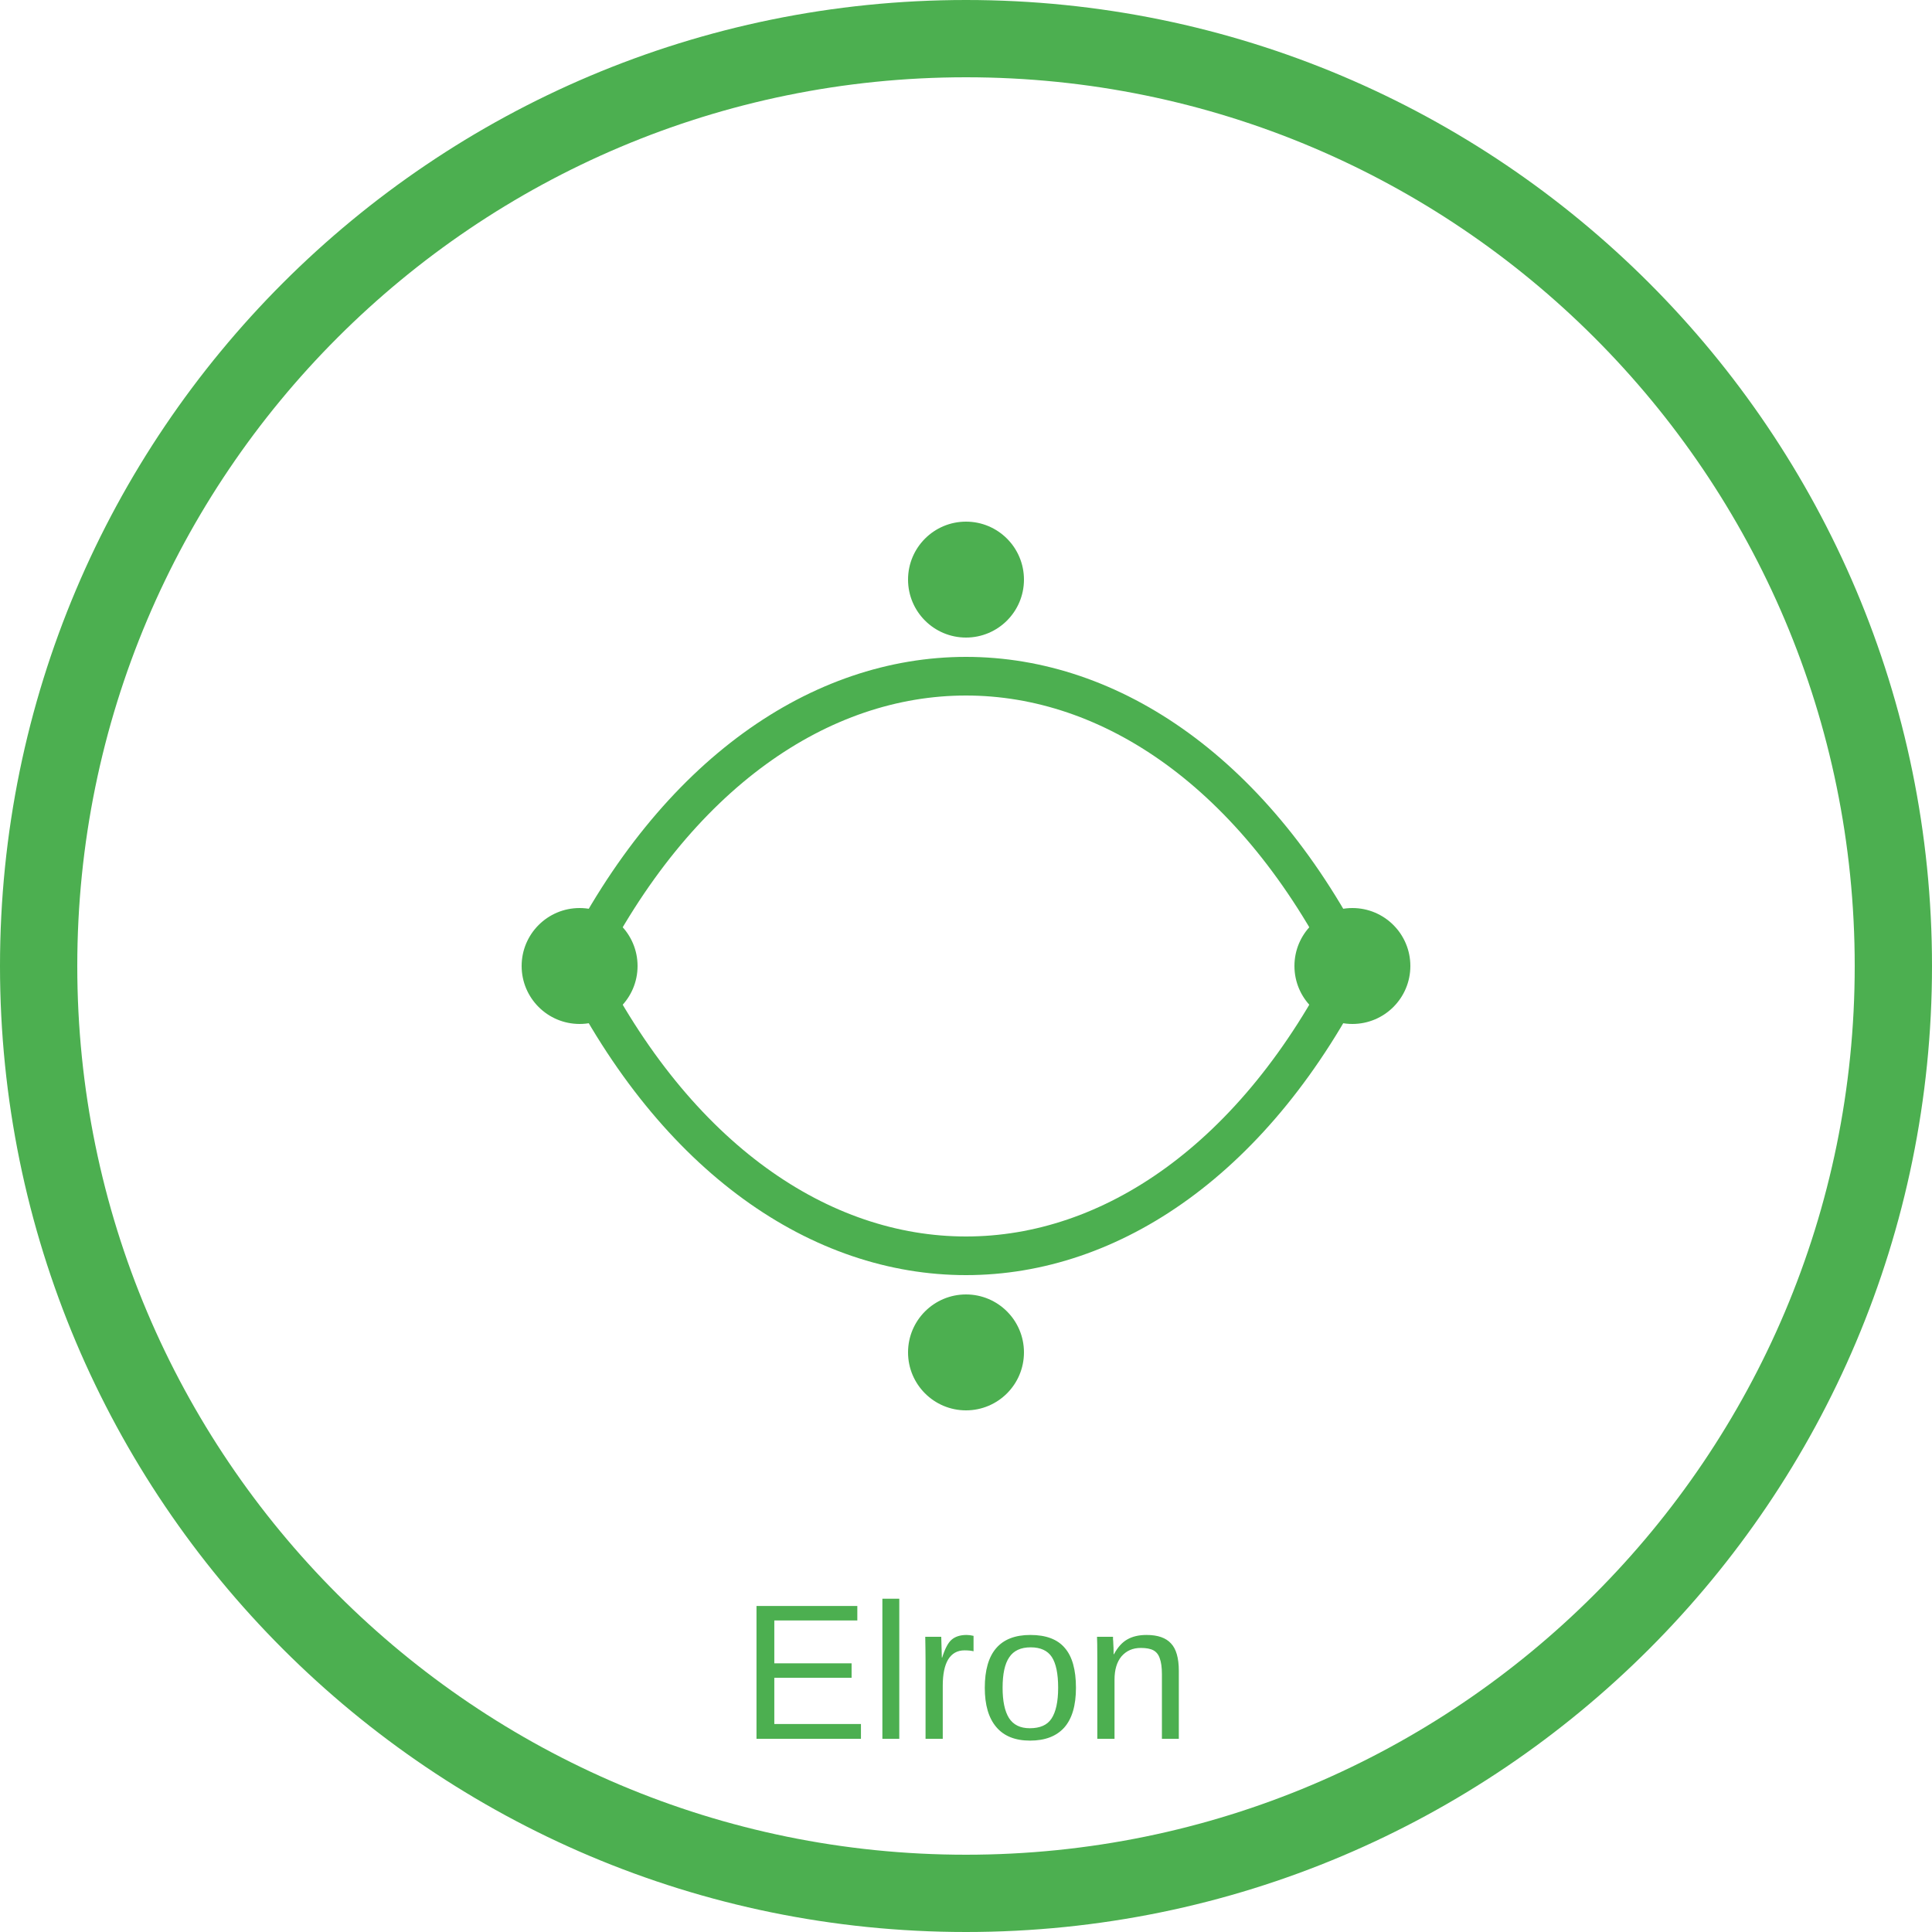
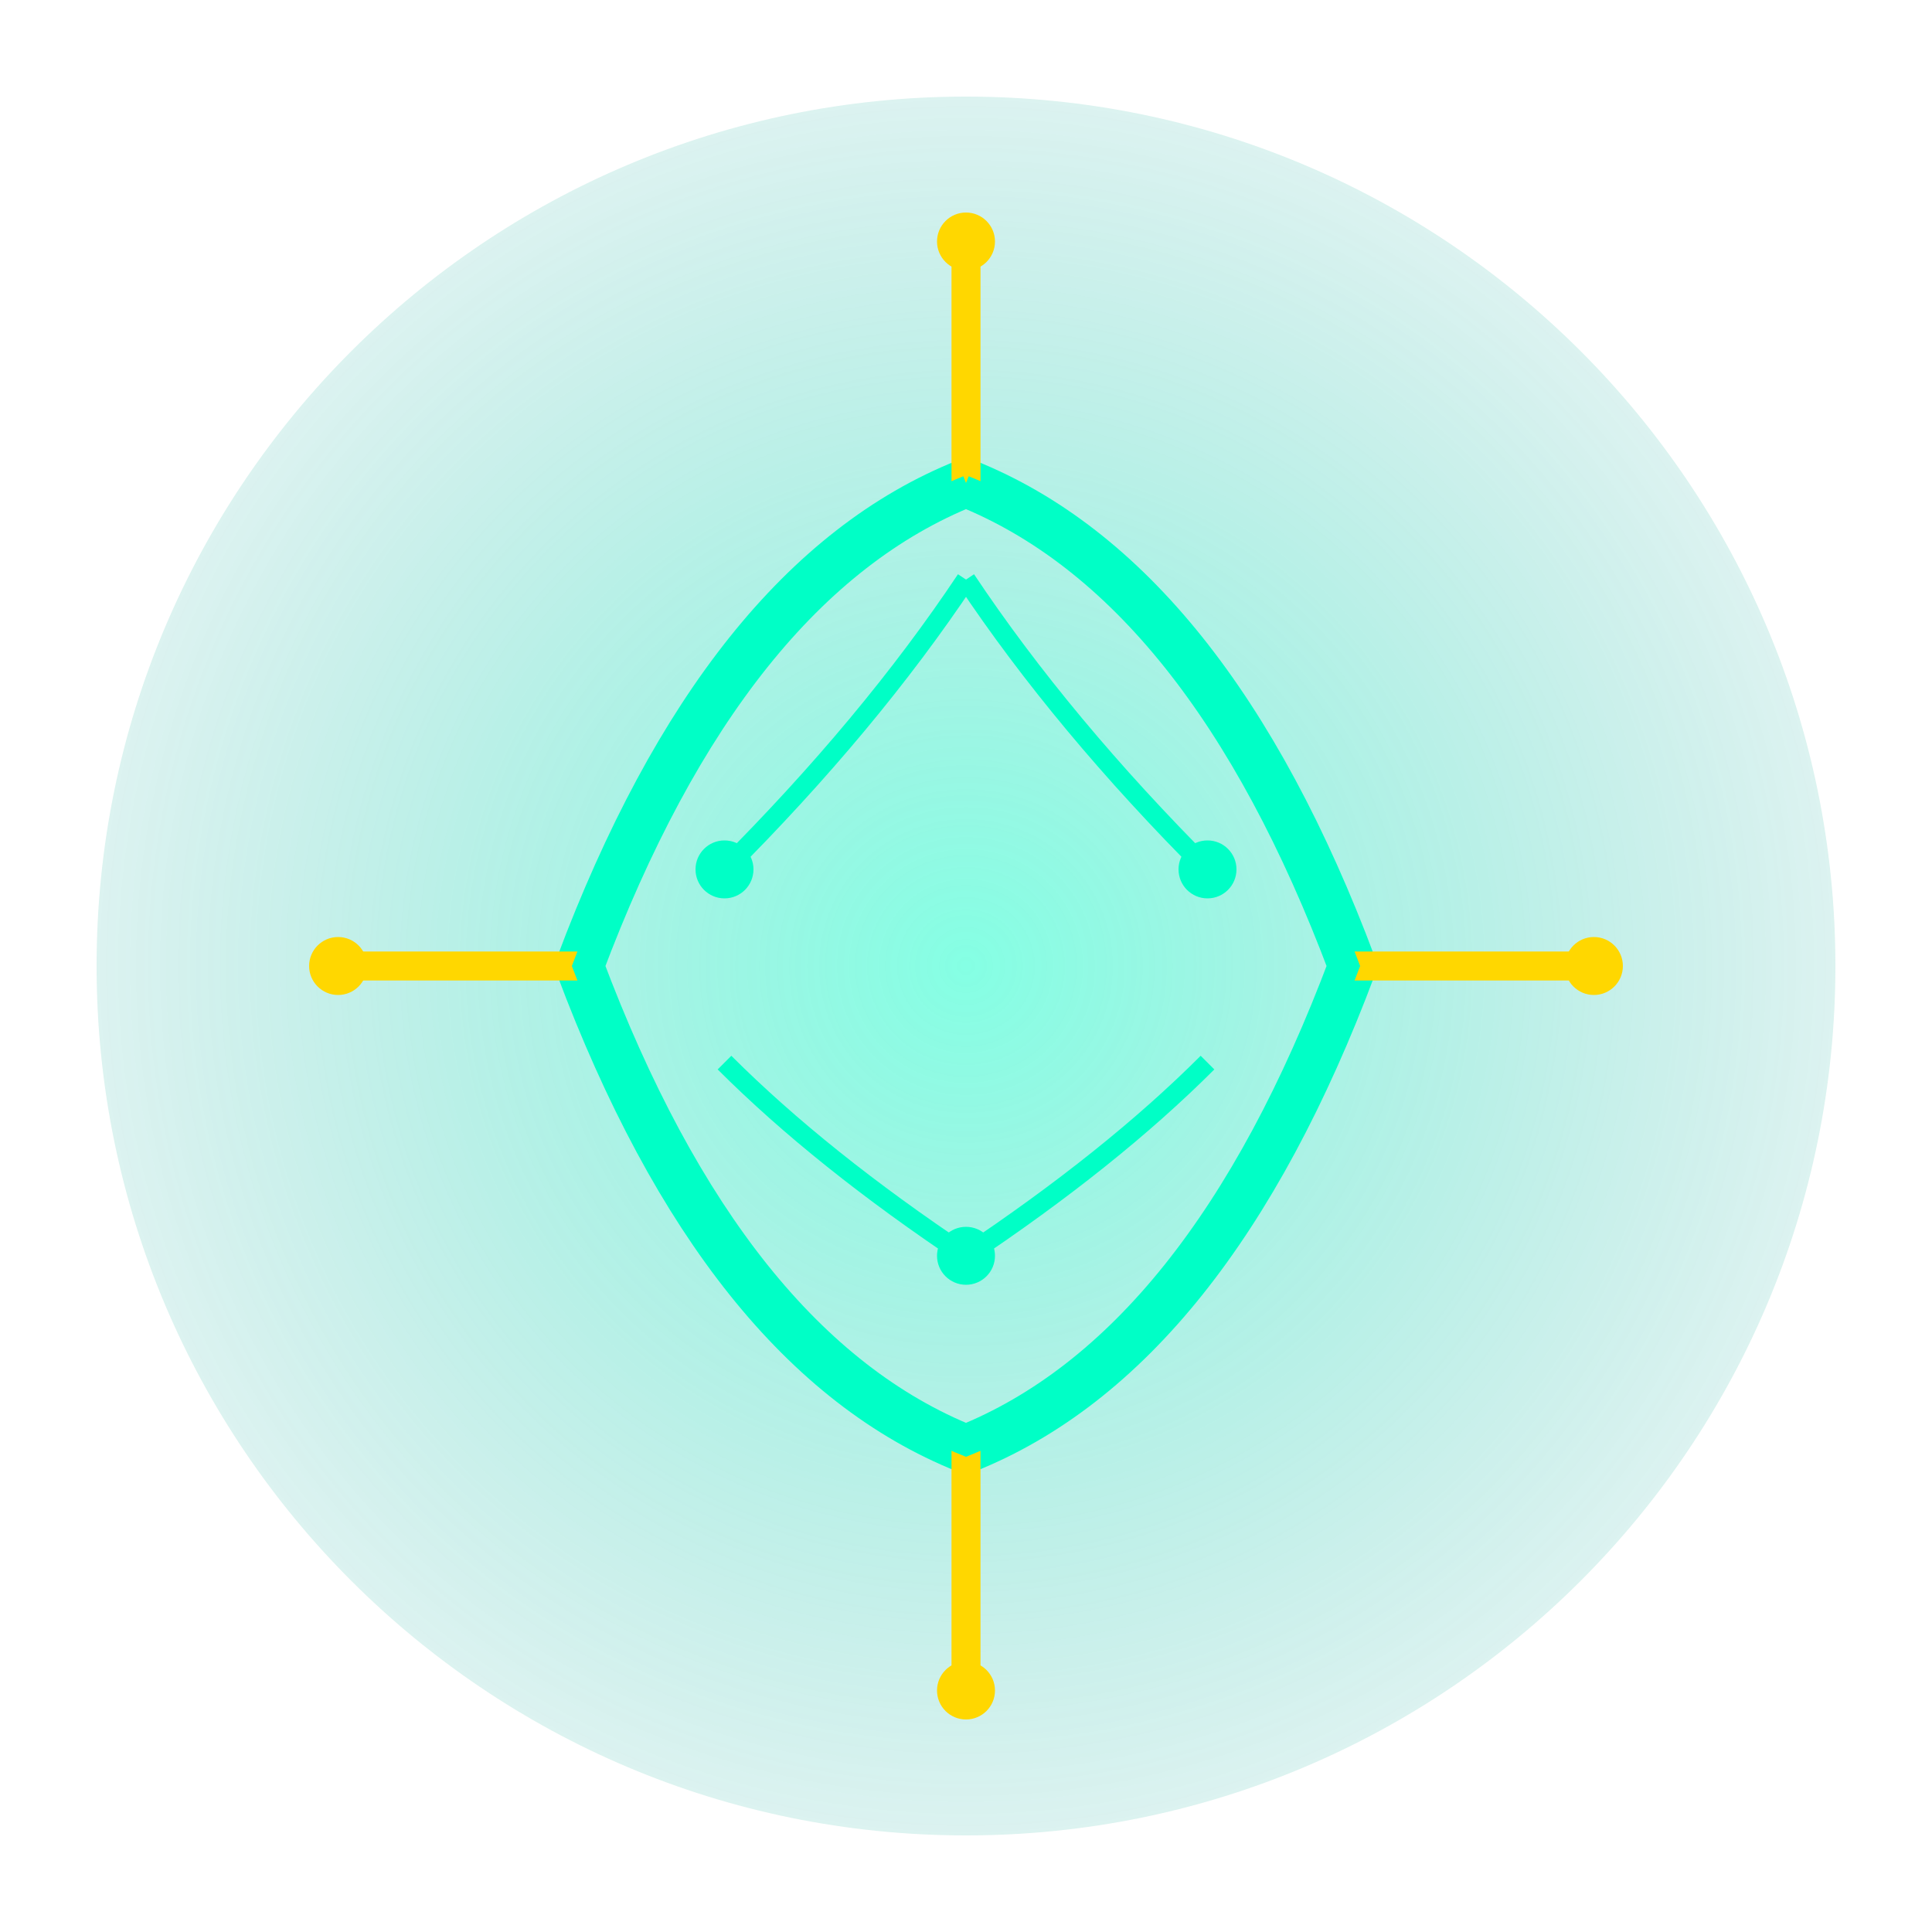
- <svg xmlns="http://www.w3.org/2000/svg" viewBox="0 0 100 100" fill="none">
-   <circle cx="50" cy="50" r="48" stroke="#4CAF50" stroke-width="4" fill="none" />
-   <path d="M30 50 C40 30, 60 30, 70 50" stroke="#4CAF50" stroke-width="2" fill="none" />
-   <path d="M30 50 C40 70, 60 70, 70 50" stroke="#4CAF50" stroke-width="2" fill="none" />
-   <circle cx="30" cy="50" r="3" fill="#4CAF50" />
-   <circle cx="50" cy="30" r="3" fill="#4CAF50" />
-   <circle cx="50" cy="70" r="3" fill="#4CAF50" />
-   <circle cx="70" cy="50" r="3" fill="#4CAF50" />
-   <text x="50" y="90" font-size="10" fill="#4CAF50" text-anchor="middle" font-family="Arial, sans-serif">
-     Elron
-   </text>
+ <svg xmlns="http://www.w3.org/2000/svg" viewBox="0 0 400 400" fill="none" width="400" height="400">
+   <defs>
+     <radialGradient id="brain-glow" cx="50%" cy="50%" r="70%">
+       <stop offset="0%" stop-color="#00FFC6" stop-opacity="0.8" />
+       <stop offset="100%" stop-color="#008080" stop-opacity="0" />
+     </radialGradient>
+   </defs>
+   <circle cx="200" cy="200" r="180" fill="url(#brain-glow)" opacity="0.6" />
+   <path d="M200 100 Q150 120, 120 200 Q150 280, 200 300 Q250 280, 280 200 Q250 120, 200 100" fill="none" stroke="#00FFC6" stroke-width="10" />
+   <path d="M200 100 V50" stroke="#FFD700" stroke-width="6" />
+   <circle cx="200" cy="50" r="6" fill="#FFD700" />
+   <path d="M120 200 H70" stroke="#FFD700" stroke-width="6" />
+   <circle cx="70" cy="200" r="6" fill="#FFD700" />
+   <path d="M280 200 H330" stroke="#FFD700" stroke-width="6" />
+   <circle cx="330" cy="200" r="6" fill="#FFD700" />
+   <path d="M200 300 V350" stroke="#FFD700" stroke-width="6" />
+   <circle cx="200" cy="350" r="6" fill="#FFD700" />
+   <path d="M200 120 Q180 150, 150 180" stroke="#00FFC6" stroke-width="4" />
+   <path d="M200 120 Q220 150, 250 180" stroke="#00FFC6" stroke-width="4" />
+   <path d="M150 220 Q170 240, 200 260" stroke="#00FFC6" stroke-width="4" />
+   <path d="M250 220 Q230 240, 200 260" stroke="#00FFC6" stroke-width="4" />
+   <circle cx="150" cy="180" r="6" fill="#00FFC6" />
+   <circle cx="250" cy="180" r="6" fill="#00FFC6" />
+   <circle cx="200" cy="260" r="6" fill="#00FFC6" />
+   <path d="M200 100 Q150 120, 120 200 Q150 280, 200 300 Q250 280, 280 200 Q250 120, 200 100" fill="none" stroke="#00FFC6" stroke-width="3" />
</svg>
